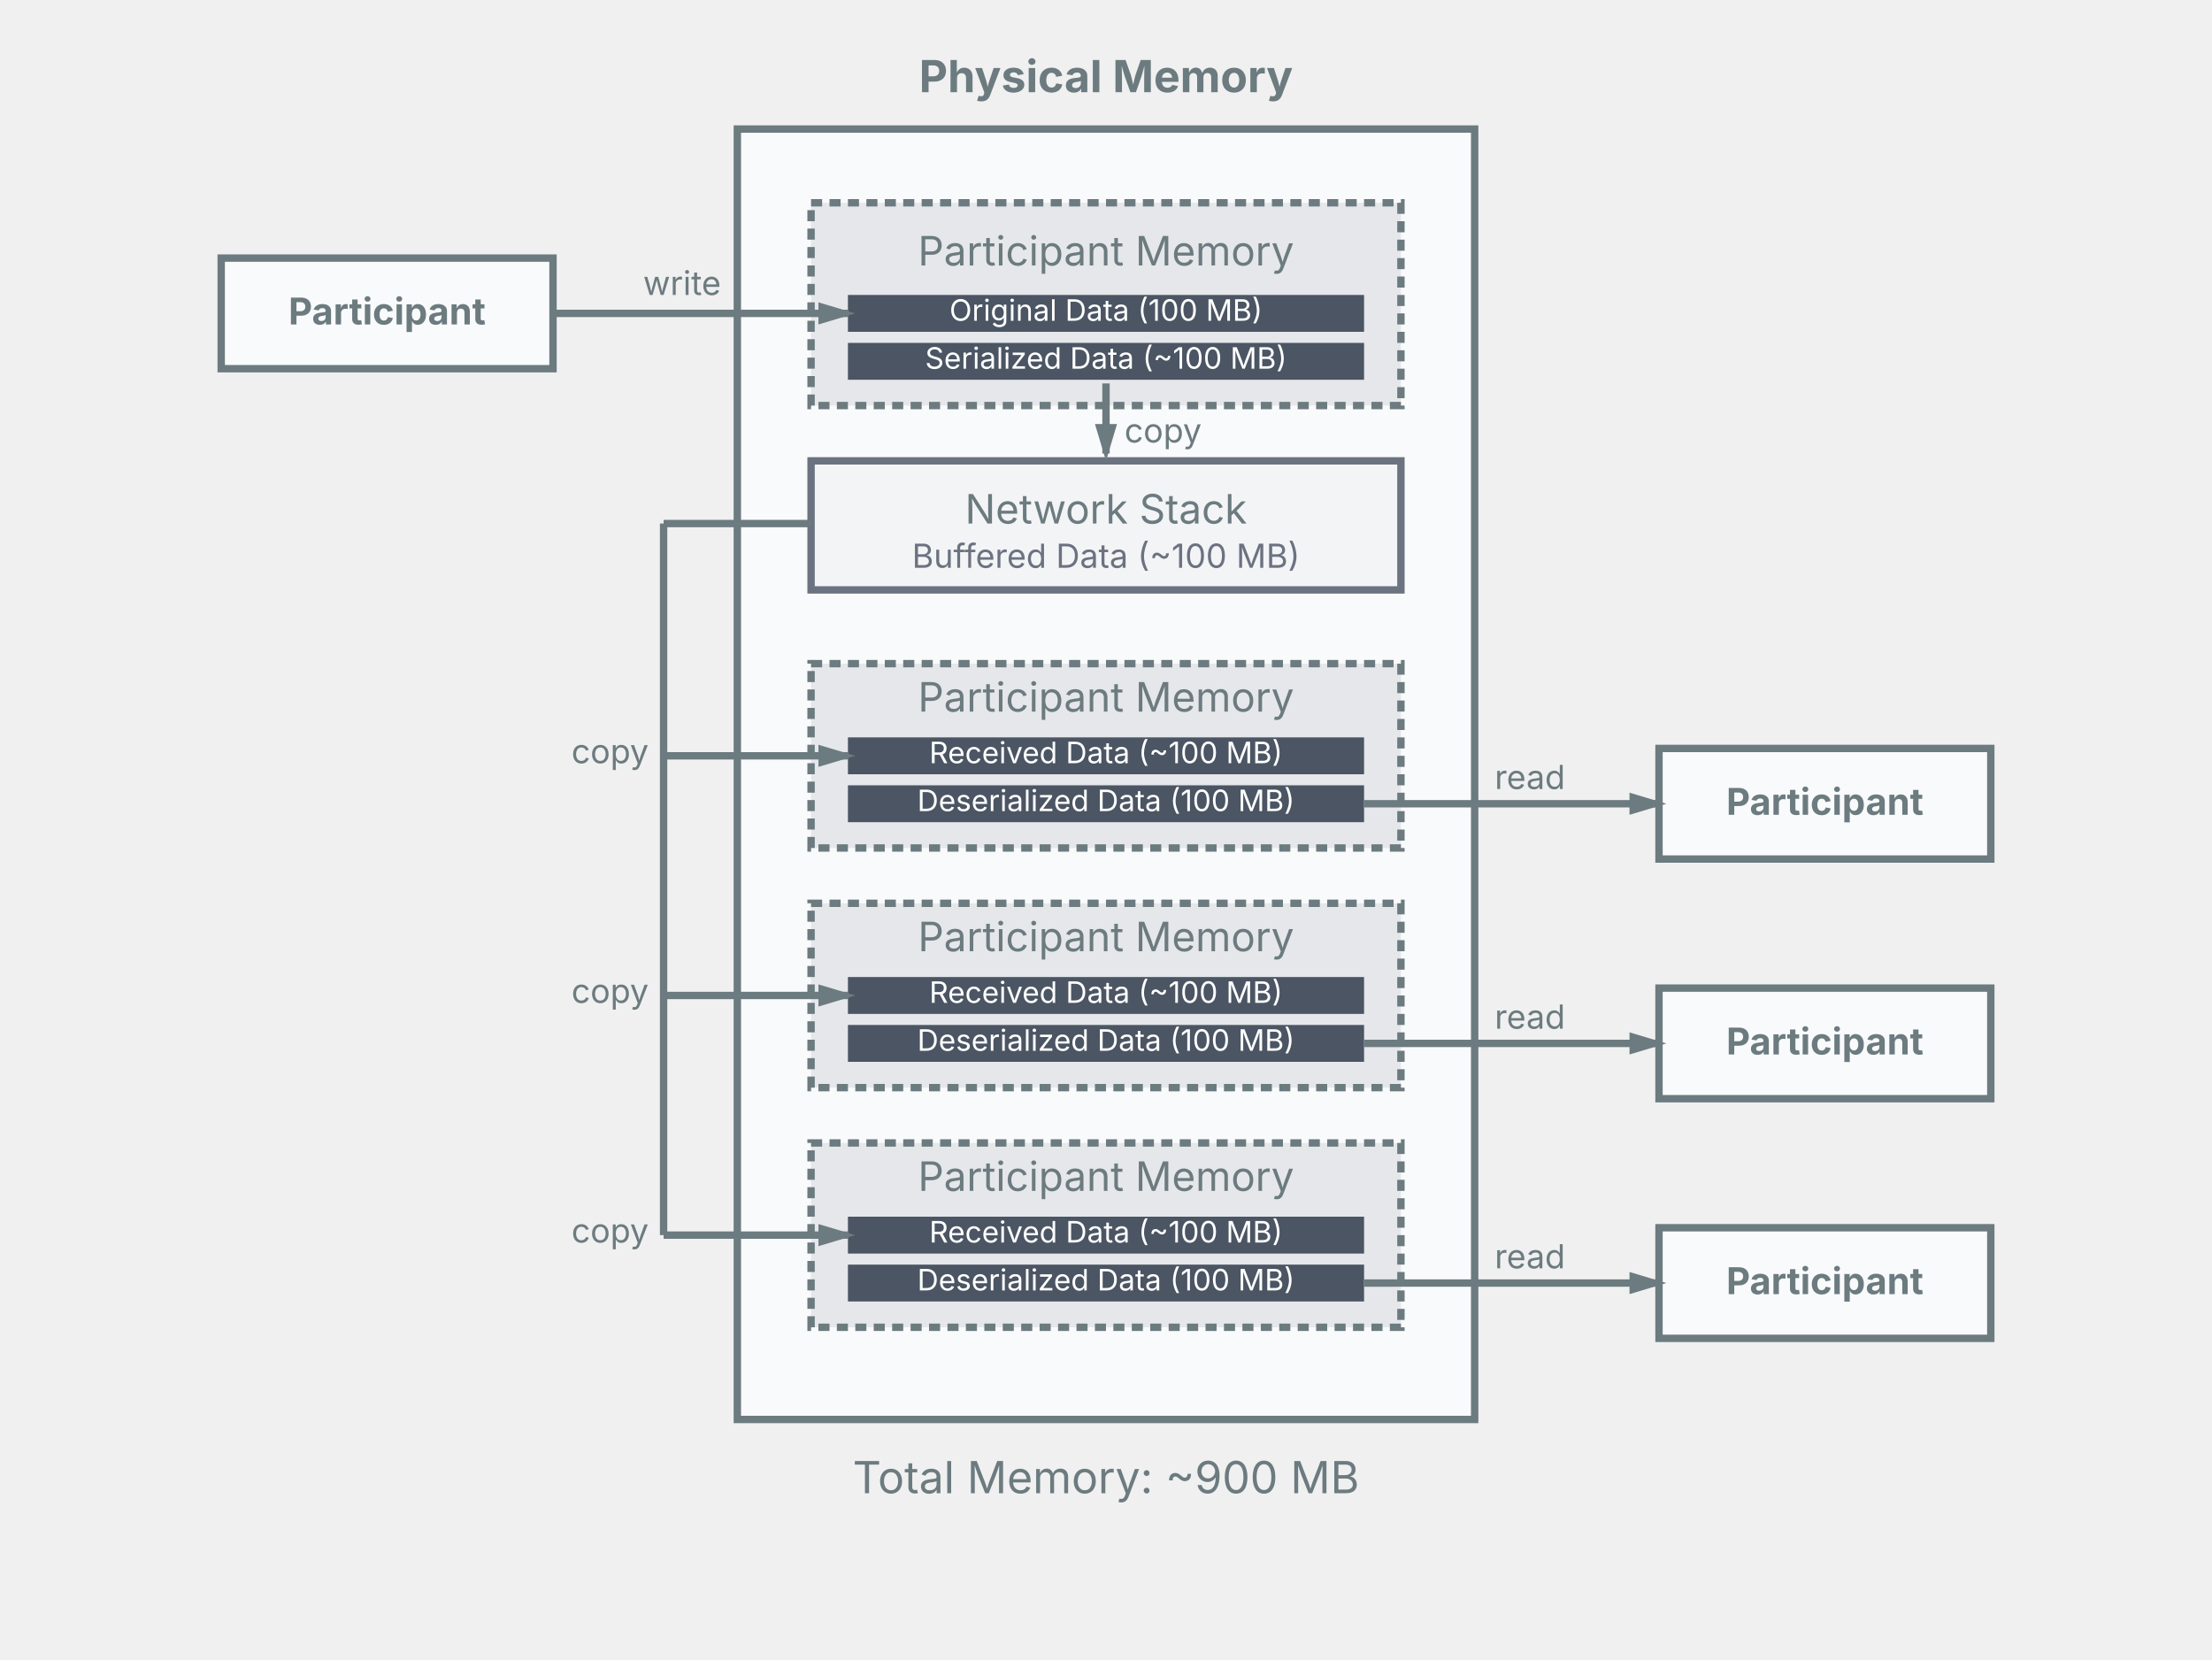
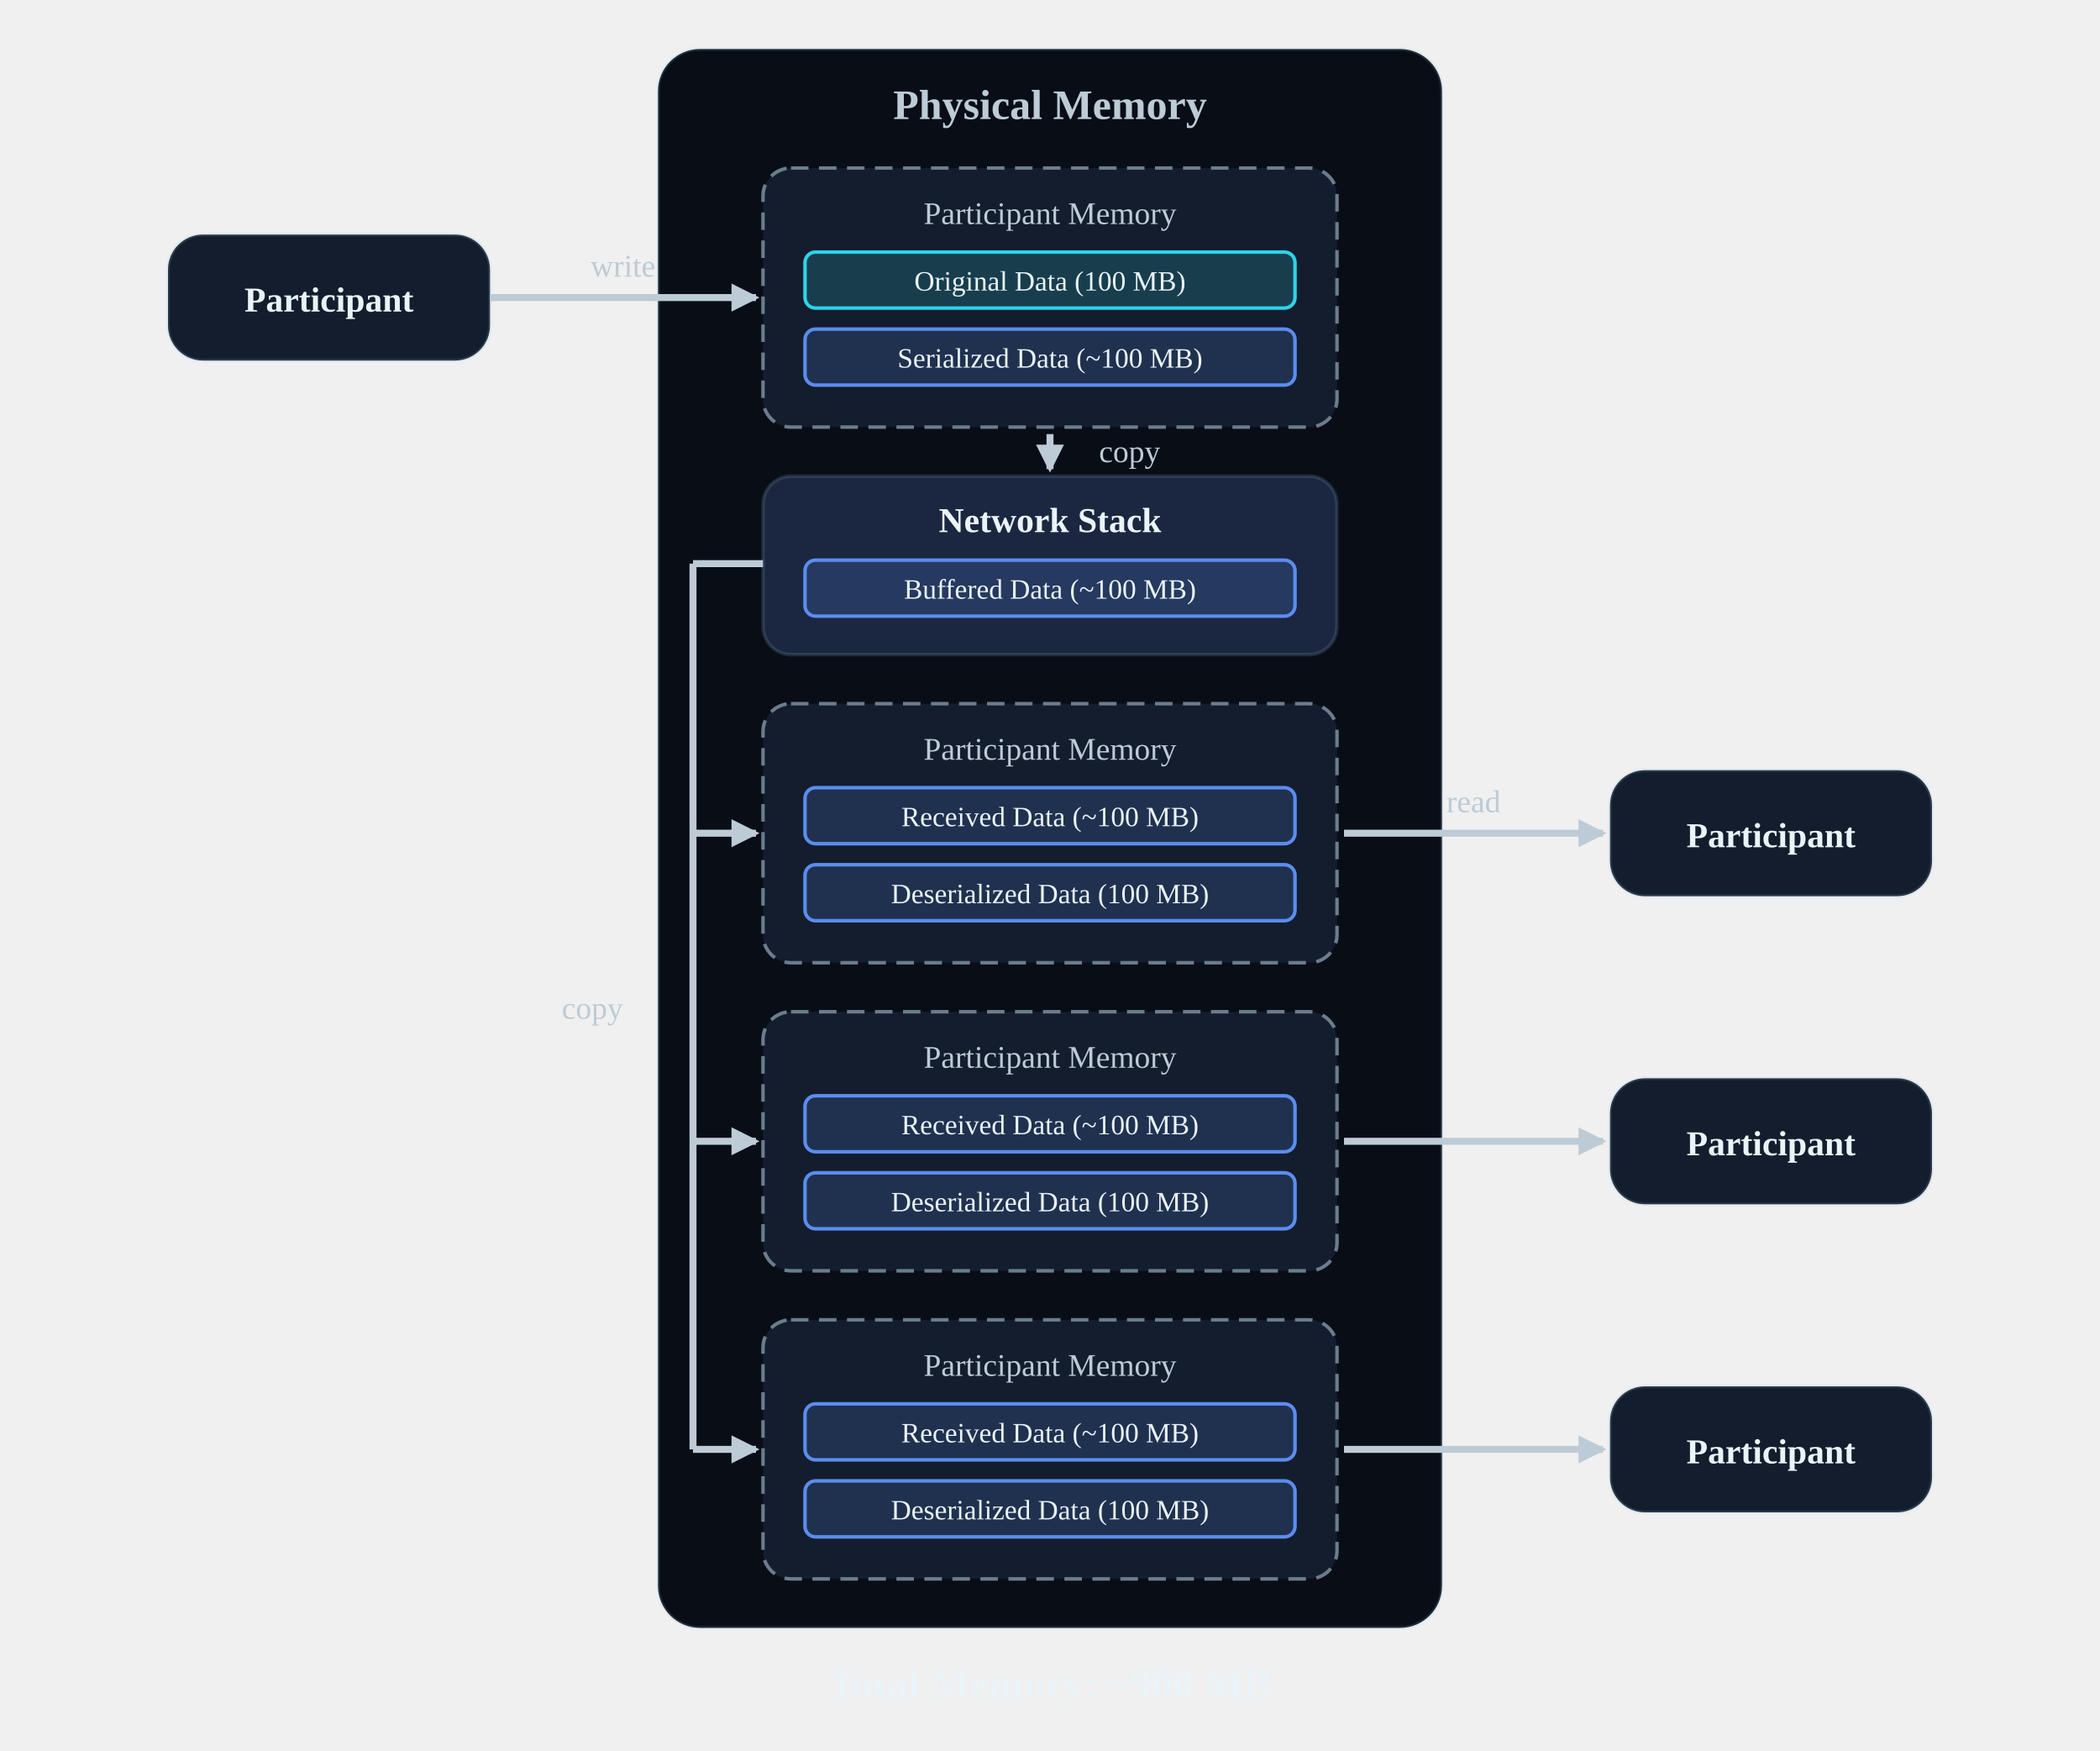
- <svg xmlns="http://www.w3.org/2000/svg" viewBox="0 0 600 450">
+ <svg xmlns="http://www.w3.org/2000/svg" viewBox="0 0 600 500" role="img" aria-label="Participants communicating over the network stack">
+   <style>
+     .ns-phys    { fill: var(--ix-bg-2, #080d16); stroke: var(--ix-line, rgba(150,200,230,0.16)); stroke-width: 1; }
+     .ns-priv    { fill: var(--ix-surface, #141d2d); stroke: var(--ix-muted-2, #6b7d8c); stroke-width: 1; stroke-dasharray: 5 3; }
+     .ns-kernel  { fill: var(--ix-surface-2, #1b2740); stroke: var(--ix-line, rgba(150,200,230,0.16)); stroke-width: 1; }
+     .ns-box     { fill: var(--ix-surface, #141d2d); stroke: var(--ix-line, rgba(150,200,230,0.16)); stroke-width: 1; }
+     .ns-bar-o   { fill: rgba(45,212,232,0.18); stroke: var(--ix-ice, #2dd4e8); stroke-width: 1; }
+     .ns-bar-c   { fill: rgba(91,141,239,0.18); stroke: var(--ix-blue, #5b8def); stroke-width: 1; }
+     .ns-phys-t  { font-family: var(--font-stack, sans-serif); font-weight: 600; font-size: 12px; fill: var(--ix-muted, #bccbd6); }
+     .ns-priv-t  { font-family: var(--font-stack, sans-serif); font-size: 9px; fill: var(--ix-muted, #bccbd6); }
+     .ns-kernel-t{ font-family: var(--font-stack, sans-serif); font-weight: 600; font-size: 10px; fill: var(--ix-text, #eaf3f7); }
+     .ns-bar-t   { font-family: var(--font-stack--monospace, monospace); font-size: 8px; fill: var(--ix-text, #eaf3f7); }
+     .ns-name    { font-family: var(--font-stack, sans-serif); font-weight: 600; font-size: 10px; fill: var(--ix-text, #eaf3f7); }
+     .ns-label   { font-family: var(--font-stack, sans-serif); font-size: 9px; fill: var(--ix-muted, #bccbd6); }
+     .ns-total   { font-family: var(--font-stack, sans-serif); font-weight: 600; font-size: 12px; fill: var(--ix-text, #eaf3f7); }
+     .ns-flow    { stroke: var(--ix-muted, #bccbd6); stroke-width: 2; fill: none; }
+   </style>
  <defs>
-     <style>
-       .custom-fonts {
-         font-family: Inter, -apple-system, BlinkMacSystemFont, 'Segoe UI', Roboto, sans-serif;
-       }
-     </style>
-     <marker id="arrowhead" markerWidth="5" markerHeight="3" refX="4" refY="1.5" orient="auto">
-       <polygon points="0 0, 5 1.5, 0 3" fill="#6c7b7f" />
+     <marker id="ns-arrow" markerWidth="10" markerHeight="10" refX="8" refY="5" orient="auto" markerUnits="userSpaceOnUse" overflow="visible">
+       <path d="M1,1 L9,5 L1,9 Z" fill="var(--ix-muted, #bccbd6)" />
    </marker>
  </defs>
-   <rect width="600" height="450" fill="transparent" />
-   <rect x="200" y="35" width="200" height="350" fill="#f9fafb" stroke="#6c7b7f" stroke-width="2" />
-   <text x="300" y="25" text-anchor="middle" class="custom-fonts" font-size="12" font-weight="bold" fill="#6c7b7f">Physical Memory</text>
-   <rect x="220" y="55" width="160" height="55" fill="#e5e7eb" stroke="#6c7b7f" stroke-width="2" stroke-dasharray="3,2" />
-   <text x="300" y="72" text-anchor="middle" class="custom-fonts" font-size="11" font-weight="normal" fill="#6c7b7f">Participant Memory</text>
-   <rect x="230" y="80" width="140" height="10" fill="#4b5563" />
-   <text x="300" y="87" text-anchor="middle" class="custom-fonts" font-size="8" fill="white">Original Data (100 MB)</text>
-   <rect x="230" y="93" width="140" height="10" fill="#4b5563" />
-   <text x="300" y="100" text-anchor="middle" class="custom-fonts" font-size="8" fill="white">Serialized Data (~100 MB)</text>
-   <rect x="220" y="125" width="160" height="35" fill="#f3f4f6" stroke="#6b7280" stroke-width="2" />
-   <text x="300" y="142" text-anchor="middle" class="custom-fonts" font-size="11" font-weight="normal" fill="#6c7b7f">Network Stack</text>
-   <text x="300" y="154" text-anchor="middle" class="custom-fonts" font-size="9" fill="#6b7280">Buffered Data (~100 MB)</text>
-   <rect x="220" y="180" width="160" height="50" fill="#e5e7eb" stroke="#6c7b7f" stroke-width="2" stroke-dasharray="3,2" />
-   <text x="300" y="193" text-anchor="middle" class="custom-fonts" font-size="11" font-weight="normal" fill="#6c7b7f">Participant Memory</text>
-   <rect x="230" y="200" width="140" height="10" fill="#4b5563" />
-   <text x="300" y="207" text-anchor="middle" class="custom-fonts" font-size="8" fill="white">Received Data (~100 MB)</text>
-   <rect x="230" y="213" width="140" height="10" fill="#4b5563" />
-   <text x="300" y="220" text-anchor="middle" class="custom-fonts" font-size="8" fill="white">Deserialized Data (100 MB)</text>
-   <rect x="220" y="245" width="160" height="50" fill="#e5e7eb" stroke="#6c7b7f" stroke-width="2" stroke-dasharray="3,2" />
-   <text x="300" y="258" text-anchor="middle" class="custom-fonts" font-size="11" font-weight="normal" fill="#6c7b7f">Participant Memory</text>
-   <rect x="230" y="265" width="140" height="10" fill="#4b5563" />
-   <text x="300" y="272" text-anchor="middle" class="custom-fonts" font-size="8" fill="white">Received Data (~100 MB)</text>
-   <rect x="230" y="278" width="140" height="10" fill="#4b5563" />
-   <text x="300" y="285" text-anchor="middle" class="custom-fonts" font-size="8" fill="white">Deserialized Data (100 MB)</text>
-   <rect x="220" y="310" width="160" height="50" fill="#e5e7eb" stroke="#6c7b7f" stroke-width="2" stroke-dasharray="3,2" />
-   <text x="300" y="323" text-anchor="middle" class="custom-fonts" font-size="11" font-weight="normal" fill="#6c7b7f">Participant Memory</text>
-   <rect x="230" y="330" width="140" height="10" fill="#4b5563" />
-   <text x="300" y="337" text-anchor="middle" class="custom-fonts" font-size="8" fill="white">Received Data (~100 MB)</text>
-   <rect x="230" y="343" width="140" height="10" fill="#4b5563" />
-   <text x="300" y="350" text-anchor="middle" class="custom-fonts" font-size="8" fill="white">Deserialized Data (100 MB)</text>
-   <rect x="60" y="70" width="90" height="30" fill="#f9fafb" stroke="#6c7b7f" stroke-width="2" />
-   <text x="105" y="88" text-anchor="middle" class="custom-fonts" font-size="10" font-weight="bold" fill="#6c7b7f">Participant</text>
-   <rect x="450" y="203" width="90" height="30" fill="#f9fafb" stroke="#6c7b7f" stroke-width="2" />
-   <text x="495" y="221" text-anchor="middle" class="custom-fonts" font-size="10" font-weight="bold" fill="#6c7b7f">Participant</text>
-   <rect x="450" y="268" width="90" height="30" fill="#f9fafb" stroke="#6c7b7f" stroke-width="2" />
-   <text x="495" y="286" text-anchor="middle" class="custom-fonts" font-size="10" font-weight="bold" fill="#6c7b7f">Participant</text>
-   <rect x="450" y="333" width="90" height="30" fill="#f9fafb" stroke="#6c7b7f" stroke-width="2" />
-   <text x="495" y="351" text-anchor="middle" class="custom-fonts" font-size="10" font-weight="bold" fill="#6c7b7f">Participant</text>
-   <line x1="150" y1="85" x2="230" y2="85" stroke="#6c7b7f" stroke-width="2" marker-end="url(#arrowhead)" />
-   <text x="185" y="80" text-anchor="middle" class="custom-fonts" font-size="9" fill="#6c7b7f">write</text>
-   <line x1="300" y1="104" x2="300" y2="123" stroke="#6c7b7f" stroke-width="2" marker-end="url(#arrowhead)" />
-   <text x="305" y="120" font-size="9" class="custom-fonts" fill="#6c7b7f">copy</text>
-   <line x1="220" y1="142" x2="180" y2="142" stroke="#6c7b7f" stroke-width="2" />
-   <line x1="180" y1="142" x2="180" y2="335" stroke="#6c7b7f" stroke-width="2" />
-   <line x1="180" y1="205" x2="230" y2="205" stroke="#6c7b7f" stroke-width="2" marker-end="url(#arrowhead)" />
-   <text x="155" y="207" font-size="9" class="custom-fonts" fill="#6c7b7f">copy</text>
-   <line x1="180" y1="270" x2="230" y2="270" stroke="#6c7b7f" stroke-width="2" marker-end="url(#arrowhead)" />
-   <text x="155" y="272" font-size="9" class="custom-fonts" fill="#6c7b7f">copy</text>
-   <line x1="180" y1="335" x2="230" y2="335" stroke="#6c7b7f" stroke-width="2" marker-end="url(#arrowhead)" />
-   <text x="155" y="337" font-size="9" class="custom-fonts" fill="#6c7b7f">copy</text>
-   <line x1="370" y1="218" x2="450" y2="218" stroke="#6c7b7f" stroke-width="2" marker-end="url(#arrowhead)" />
-   <text x="415" y="214" text-anchor="middle" class="custom-fonts" font-size="9" fill="#6c7b7f">read</text>
-   <line x1="370" y1="283" x2="450" y2="283" stroke="#6c7b7f" stroke-width="2" marker-end="url(#arrowhead)" />
-   <text x="415" y="279" text-anchor="middle" class="custom-fonts" font-size="9" fill="#6c7b7f">read</text>
-   <line x1="370" y1="348" x2="450" y2="348" stroke="#6c7b7f" stroke-width="2" marker-end="url(#arrowhead)" />
-   <text x="415" y="344" text-anchor="middle" class="custom-fonts" font-size="9" fill="#6c7b7f">read</text>
-   <text x="300" y="405" text-anchor="middle" class="custom-fonts" font-size="12" font-weight="normal" fill="#6c7b7f">Total Memory: ~900 MB</text>
+   <rect class="ns-phys" x="188" y="14" width="224" height="451" rx="12" />
+   <text class="ns-phys-t" x="300" y="34" text-anchor="middle">Physical Memory</text>
+   <rect class="ns-priv" x="218" y="48" width="164" height="74" rx="8" />
+   <text class="ns-priv-t" x="300" y="64" text-anchor="middle">Participant Memory</text>
+   <rect class="ns-bar-o" x="230" y="72" width="140" height="16" rx="3" />
+   <text class="ns-bar-t" x="300" y="83" text-anchor="middle">Original Data (100 MB)</text>
+   <rect class="ns-bar-c" x="230" y="94" width="140" height="16" rx="3" />
+   <text class="ns-bar-t" x="300" y="105" text-anchor="middle">Serialized Data (~100 MB)</text>
+   <rect class="ns-kernel" x="218" y="136" width="164" height="51" rx="8" />
+   <text class="ns-kernel-t" x="300" y="152" text-anchor="middle">Network Stack</text>
+   <rect class="ns-bar-c" x="230" y="160" width="140" height="16" rx="3" />
+   <text class="ns-bar-t" x="300" y="171" text-anchor="middle">Buffered Data (~100 MB)</text>
+   <rect class="ns-priv" x="218" y="201" width="164" height="74" rx="8" />
+   <text class="ns-priv-t" x="300" y="217" text-anchor="middle">Participant Memory</text>
+   <rect class="ns-bar-c" x="230" y="225" width="140" height="16" rx="3" />
+   <text class="ns-bar-t" x="300" y="236" text-anchor="middle">Received Data (~100 MB)</text>
+   <rect class="ns-bar-c" x="230" y="247" width="140" height="16" rx="3" />
+   <text class="ns-bar-t" x="300" y="258" text-anchor="middle">Deserialized Data (100 MB)</text>
+   <rect class="ns-priv" x="218" y="289" width="164" height="74" rx="8" />
+   <text class="ns-priv-t" x="300" y="305" text-anchor="middle">Participant Memory</text>
+   <rect class="ns-bar-c" x="230" y="313" width="140" height="16" rx="3" />
+   <text class="ns-bar-t" x="300" y="324" text-anchor="middle">Received Data (~100 MB)</text>
+   <rect class="ns-bar-c" x="230" y="335" width="140" height="16" rx="3" />
+   <text class="ns-bar-t" x="300" y="346" text-anchor="middle">Deserialized Data (100 MB)</text>
+   <rect class="ns-priv" x="218" y="377" width="164" height="74" rx="8" />
+   <text class="ns-priv-t" x="300" y="393" text-anchor="middle">Participant Memory</text>
+   <rect class="ns-bar-c" x="230" y="401" width="140" height="16" rx="3" />
+   <text class="ns-bar-t" x="300" y="412" text-anchor="middle">Received Data (~100 MB)</text>
+   <rect class="ns-bar-c" x="230" y="423" width="140" height="16" rx="3" />
+   <text class="ns-bar-t" x="300" y="434" text-anchor="middle">Deserialized Data (100 MB)</text>
+   <rect class="ns-box" x="48" y="67" width="92" height="36" rx="10" />
+   <text class="ns-name" x="94" y="89" text-anchor="middle">Participant</text>
+   <rect class="ns-box" x="460" y="220" width="92" height="36" rx="10" />
+   <text class="ns-name" x="506" y="242" text-anchor="middle">Participant</text>
+   <rect class="ns-box" x="460" y="308" width="92" height="36" rx="10" />
+   <text class="ns-name" x="506" y="330" text-anchor="middle">Participant</text>
+   <rect class="ns-box" x="460" y="396" width="92" height="36" rx="10" />
+   <text class="ns-name" x="506" y="418" text-anchor="middle">Participant</text>
+   <line class="ns-flow" x1="140" y1="85" x2="216" y2="85" marker-end="url(#ns-arrow)" />
+   <text class="ns-label" x="178" y="79" text-anchor="middle">write</text>
+   <line class="ns-flow" x1="300" y1="124" x2="300" y2="134" marker-end="url(#ns-arrow)" />
+   <text class="ns-label" x="314" y="132" text-anchor="start">copy</text>
+   <line class="ns-flow" x1="218" y1="161" x2="198" y2="161" />
+   <line class="ns-flow" x1="198" y1="161" x2="198" y2="414" />
+   <line class="ns-flow" x1="198" y1="238" x2="216" y2="238" marker-end="url(#ns-arrow)" />
+   <line class="ns-flow" x1="198" y1="326" x2="216" y2="326" marker-end="url(#ns-arrow)" />
+   <line class="ns-flow" x1="198" y1="414" x2="216" y2="414" marker-end="url(#ns-arrow)" />
+   <text class="ns-label" x="178" y="291" text-anchor="end">copy</text>
+   <line class="ns-flow" x1="384" y1="238" x2="458" y2="238" marker-end="url(#ns-arrow)" />
+   <line class="ns-flow" x1="384" y1="326" x2="458" y2="326" marker-end="url(#ns-arrow)" />
+   <line class="ns-flow" x1="384" y1="414" x2="458" y2="414" marker-end="url(#ns-arrow)" />
+   <text class="ns-label" x="421" y="232" text-anchor="middle">read</text>
+   <text class="ns-total" x="300" y="485" text-anchor="middle">Total Memory: ~900 MB</text>
</svg>
